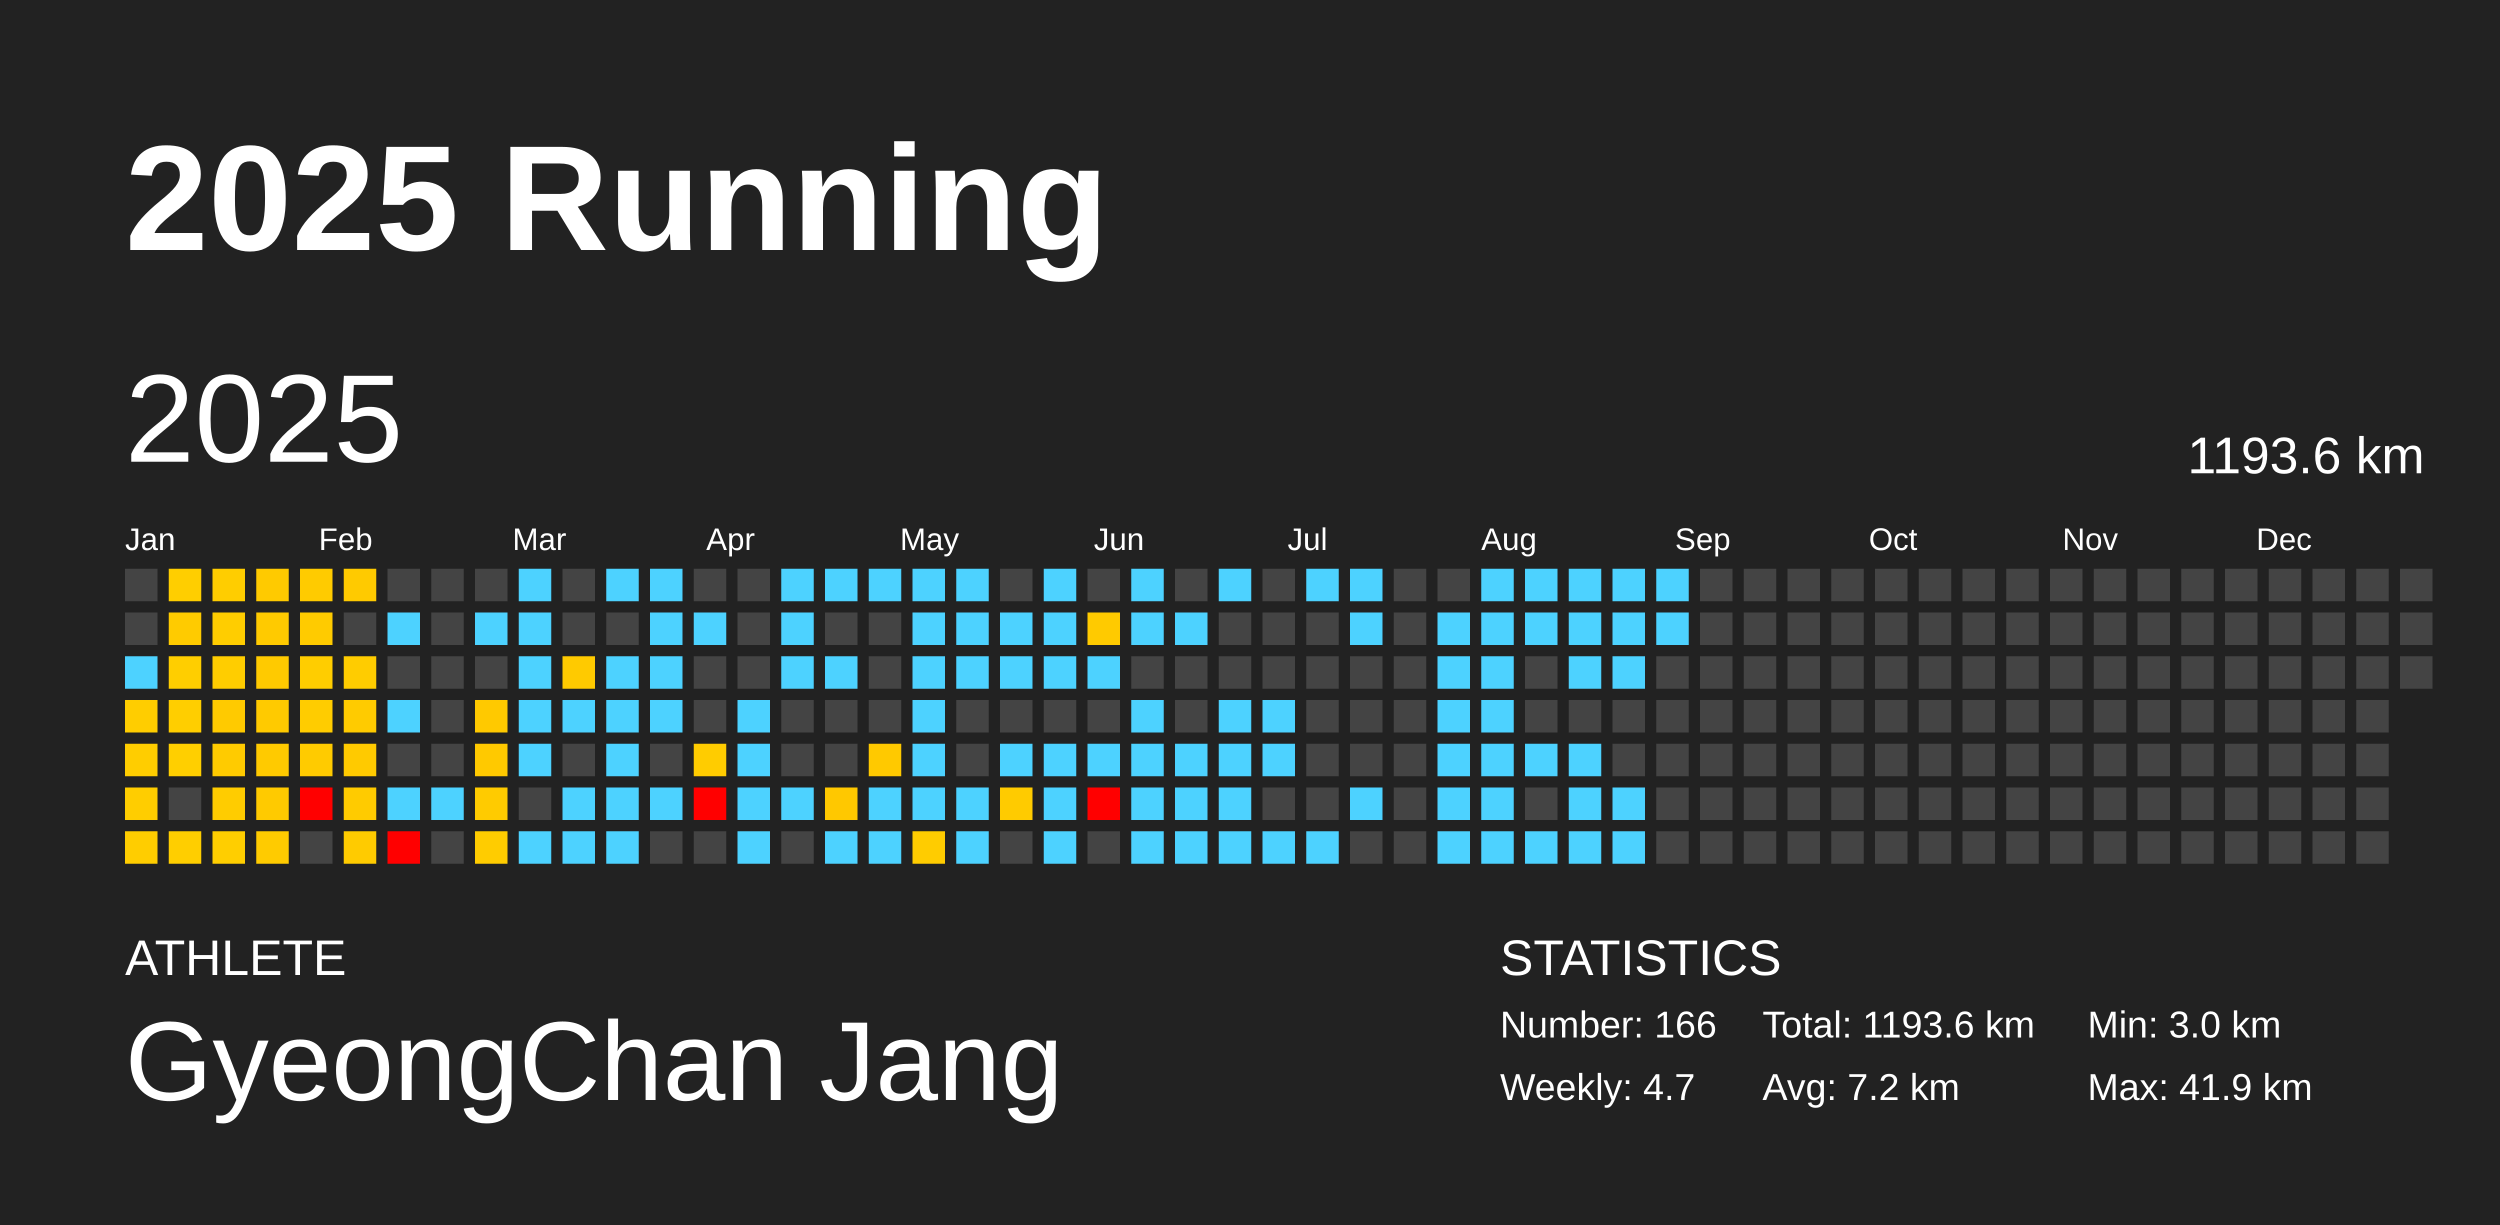
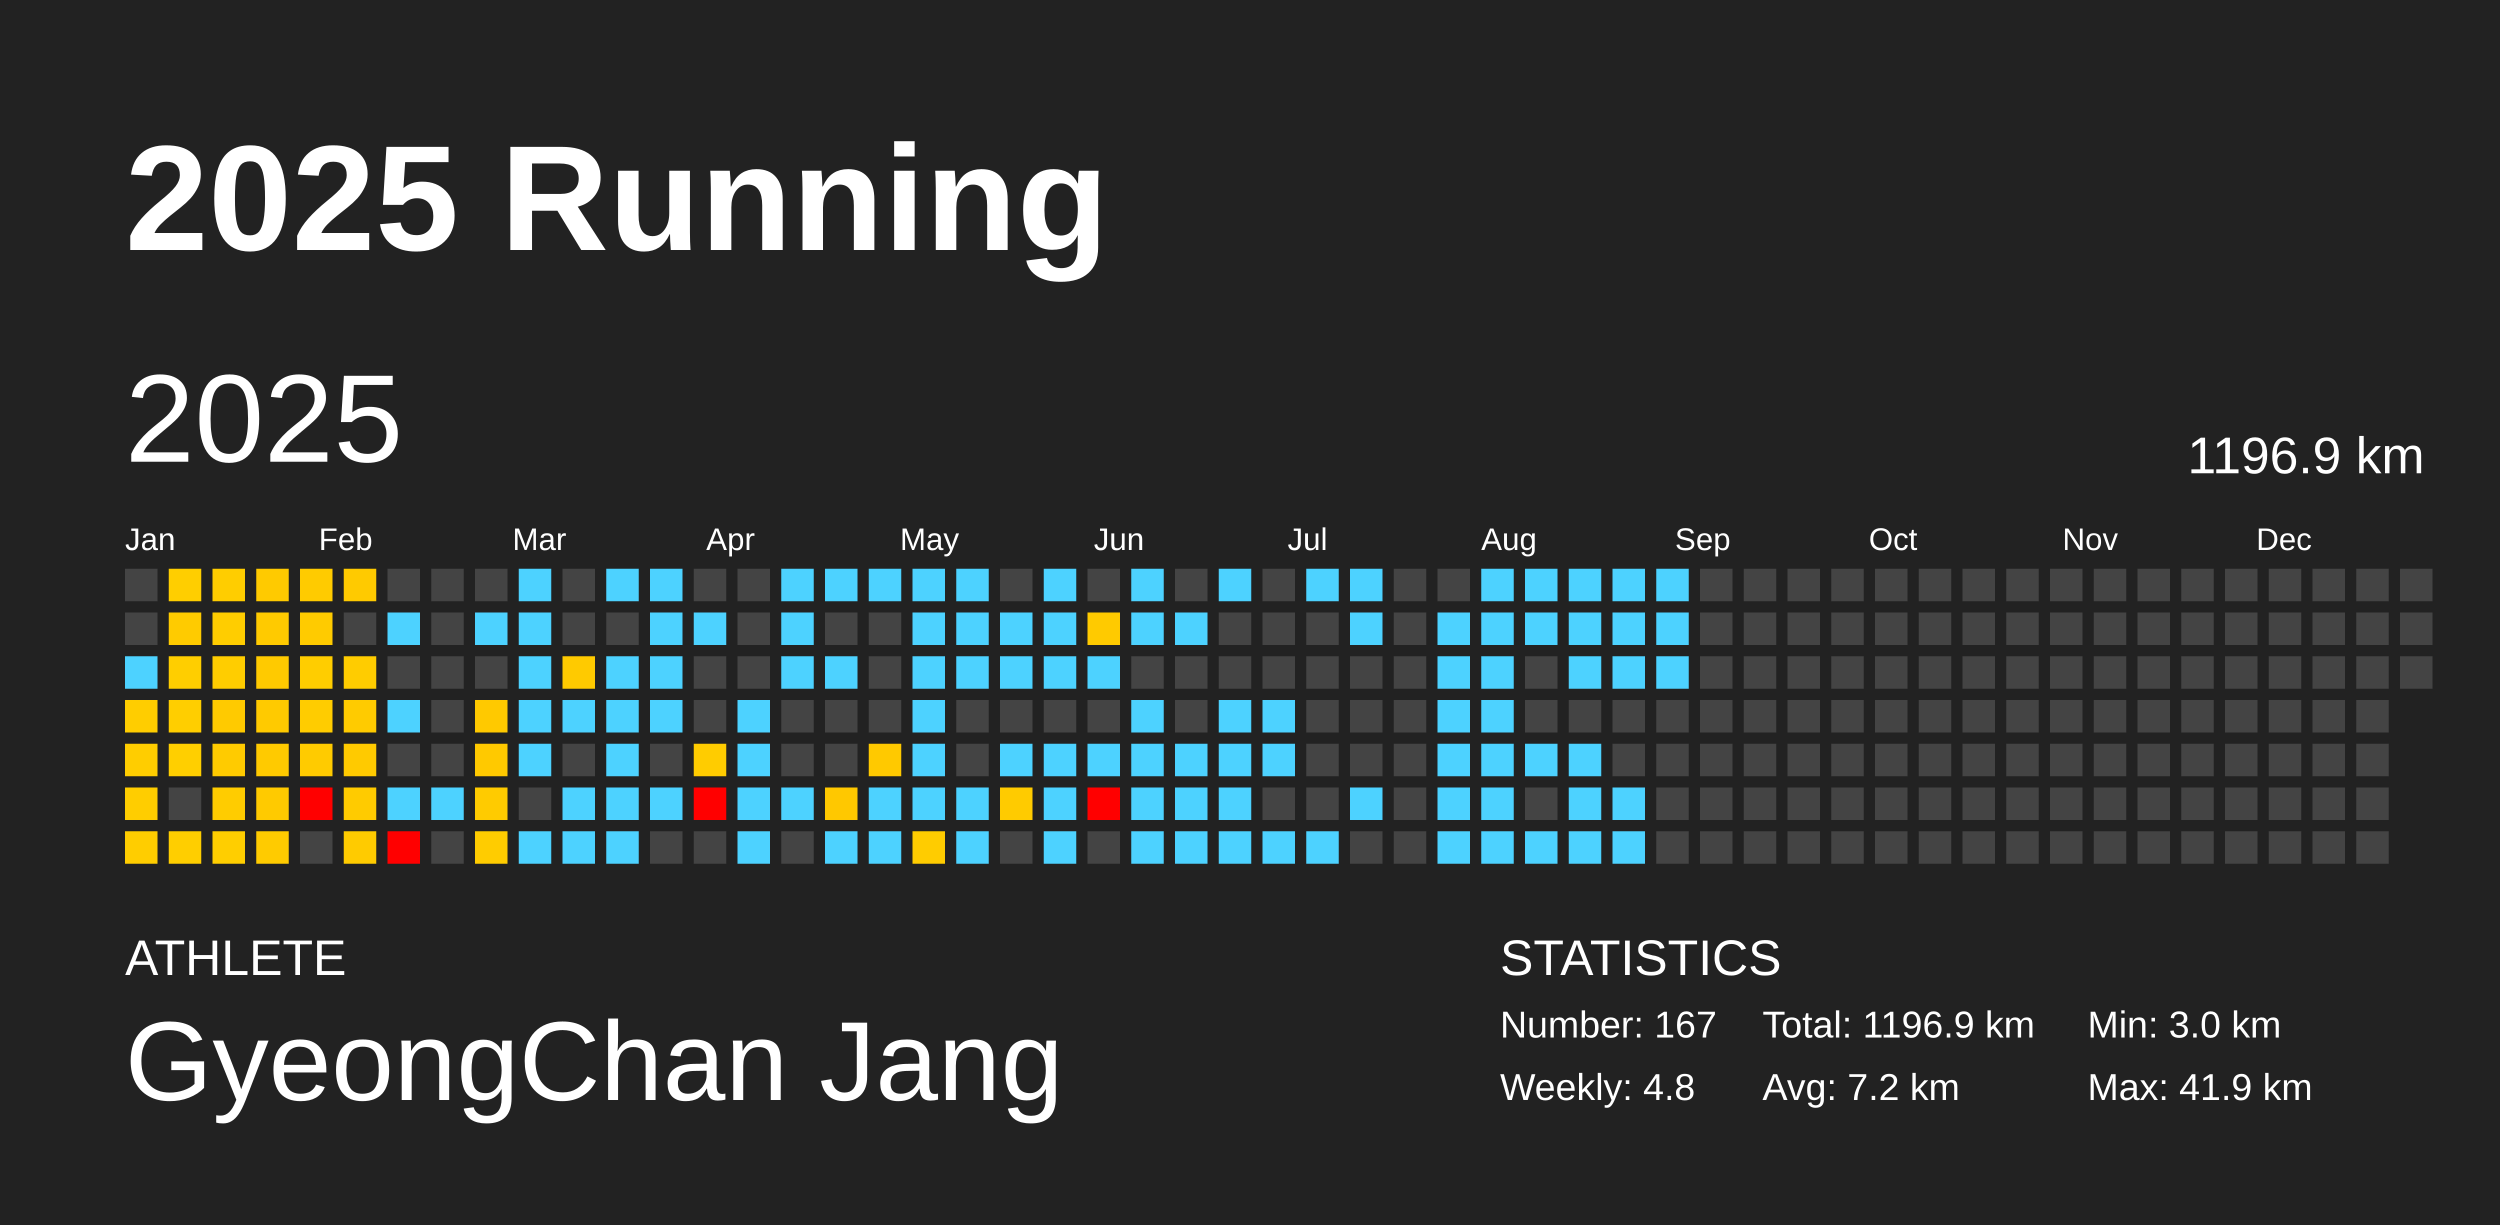
<svg xmlns="http://www.w3.org/2000/svg" baseProfile="full" height="98mm" version="1.1" viewBox="0,0,200,98" width="200mm">
  <defs />
  <rect fill="#222222" height="98" width="200" x="0" y="0" />
  <text fill="#FFFFFF" style="font-size:12px; font-family:Arial; font-weight:bold;" x="10" y="20">2025 Running</text>
  <text fill="#FFFFFF" style="font-size:4px; font-family:Arial" x="10" y="78">ATHLETE</text>
  <text fill="#FFFFFF" style="font-size:9px; font-family:Arial" x="10" y="88">GyeongChan Jang</text>
  <text fill="#FFFFFF" style="font-size:4px; font-family:Arial" x="120" y="78">STATISTICS</text>
-   <text fill="#FFFFFF" style="font-size:3px; font-family:Arial" x="120" y="83">Number: 166</text>
-   <text fill="#FFFFFF" style="font-size:3px; font-family:Arial" x="120" y="88">Weekly: 4.7</text>
-   <text fill="#FFFFFF" style="font-size:3px; font-family:Arial" x="141" y="83">Total: 1193.6 km</text>
+   <text fill="#FFFFFF" style="font-size:3px; font-family:Arial" x="120" y="83">Number: 167</text>
+   <text fill="#FFFFFF" style="font-size:3px; font-family:Arial" x="120" y="88">Weekly: 4.8</text>
+   <text fill="#FFFFFF" style="font-size:3px; font-family:Arial" x="141" y="83">Total: 1196.9 km</text>
  <text fill="#FFFFFF" style="font-size:3px; font-family:Arial" x="141" y="88">Avg: 7.2 km</text>
  <text fill="#FFFFFF" style="font-size:3px; font-family:Arial" x="167" y="83">Min: 3.0 km</text>
  <text fill="#FFFFFF" style="font-size:3px; font-family:Arial" x="167" y="88">Max: 41.9 km</text>
  <text dominant-baseline="hanging" fill="#FFFFFF" style="font-size:10.0px; font-family:Arial;" x="10" y="30">2025</text>
-   <text dominant-baseline="hanging" fill="#FFFFFF" style="font-size:4.125px; font-family:Arial;" x="175" y="35">1193.6 km</text>
+   <text dominant-baseline="hanging" fill="#FFFFFF" style="font-size:4.125px; font-family:Arial;" x="175" y="35">1196.9 km</text>
  <text fill="#FFFFFF" style="font-size:2.5px; font-family:Arial" x="10.0" y="44">Jan</text>
  <text fill="#FFFFFF" style="font-size:2.5px; font-family:Arial" x="25.5" y="44">Feb</text>
  <text fill="#FFFFFF" style="font-size:2.5px; font-family:Arial" x="41.0" y="44">Mar</text>
  <text fill="#FFFFFF" style="font-size:2.5px; font-family:Arial" x="56.5" y="44">Apr</text>
  <text fill="#FFFFFF" style="font-size:2.5px; font-family:Arial" x="72.0" y="44">May</text>
  <text fill="#FFFFFF" style="font-size:2.5px; font-family:Arial" x="87.5" y="44">Jun</text>
  <text fill="#FFFFFF" style="font-size:2.5px; font-family:Arial" x="103.0" y="44">Jul</text>
  <text fill="#FFFFFF" style="font-size:2.5px; font-family:Arial" x="118.5" y="44">Aug</text>
  <text fill="#FFFFFF" style="font-size:2.5px; font-family:Arial" x="134.0" y="44">Sep</text>
  <text fill="#FFFFFF" style="font-size:2.5px; font-family:Arial" x="149.5" y="44">Oct</text>
  <text fill="#FFFFFF" style="font-size:2.5px; font-family:Arial" x="165.0" y="44">Nov</text>
  <text fill="#FFFFFF" style="font-size:2.5px; font-family:Arial" x="180.5" y="44">Dec</text>
  <rect fill="#444444" height="2.6" width="2.6" x="10.0" y="45.5" />
  <rect fill="#444444" height="2.6" width="2.6" x="10.0" y="49.0" />
  <rect fill="#4dd2ff" height="2.6" width="2.6" x="10.0" y="52.5" />
  <rect fill="#ffcd00" height="2.6" width="2.6" x="10.0" y="56.0" />
  <rect fill="#ffcd00" height="2.6" width="2.6" x="10.0" y="59.5" />
  <rect fill="#ffcd00" height="2.6" width="2.6" x="10.0" y="63.0" />
  <rect fill="#ffcd00" height="2.6" width="2.6" x="10.0" y="66.5" />
  <rect fill="#ffce00" height="2.6" width="2.6" x="13.5" y="45.5" />
  <rect fill="#ffcb00" height="2.6" width="2.6" x="13.5" y="49.0" />
  <rect fill="#ffce00" height="2.6" width="2.6" x="13.5" y="52.5" />
  <rect fill="#ffce00" height="2.6" width="2.6" x="13.5" y="56.0" />
  <rect fill="#ffcf00" height="2.6" width="2.6" x="13.5" y="59.5" />
  <rect fill="#444444" height="2.6" width="2.6" x="13.5" y="63.0" />
  <rect fill="#ffce00" height="2.6" width="2.6" x="13.5" y="66.5" />
  <rect fill="#ffcd00" height="2.6" width="2.6" x="17.0" y="45.5" />
  <rect fill="#ffcd00" height="2.6" width="2.6" x="17.0" y="49.0" />
  <rect fill="#ffcd00" height="2.6" width="2.6" x="17.0" y="52.5" />
  <rect fill="#ffca00" height="2.6" width="2.6" x="17.0" y="56.0" />
  <rect fill="#ffcb00" height="2.6" width="2.6" x="17.0" y="59.5" />
  <rect fill="#ffcc00" height="2.6" width="2.6" x="17.0" y="63.0" />
  <rect fill="#ffce00" height="2.6" width="2.6" x="17.0" y="66.5" />
  <rect fill="#ffca00" height="2.6" width="2.6" x="20.5" y="45.5" />
  <rect fill="#ffca00" height="2.6" width="2.6" x="20.5" y="49.0" />
  <rect fill="#ffca00" height="2.6" width="2.6" x="20.5" y="52.5" />
  <rect fill="#ffca00" height="2.6" width="2.6" x="20.5" y="56.0" />
  <rect fill="#ffca00" height="2.6" width="2.6" x="20.5" y="59.5" />
  <rect fill="#ffca00" height="2.6" width="2.6" x="20.5" y="63.0" />
  <rect fill="#ffcb00" height="2.6" width="2.6" x="20.5" y="66.5" />
  <rect fill="#ffcb00" height="2.6" width="2.6" x="24.0" y="45.5" />
  <rect fill="#ffcb00" height="2.6" width="2.6" x="24.0" y="49.0" />
  <rect fill="#ffcd00" height="2.6" width="2.6" x="24.0" y="52.5" />
  <rect fill="#ffcc00" height="2.6" width="2.6" x="24.0" y="56.0" />
  <rect fill="#ffcb00" height="2.6" width="2.6" x="24.0" y="59.5" />
  <rect fill="red" height="2.6" width="2.6" x="24.0" y="63.0" />
  <rect fill="#444444" height="2.6" width="2.6" x="24.0" y="66.5" />
  <rect fill="#ffca00" height="2.6" width="2.6" x="27.5" y="45.5" />
  <rect fill="#444444" height="2.6" width="2.6" x="27.5" y="49.0" />
  <rect fill="#ffcc00" height="2.6" width="2.6" x="27.5" y="52.5" />
  <rect fill="#ffcb00" height="2.6" width="2.6" x="27.5" y="56.0" />
  <rect fill="#ffca00" height="2.6" width="2.6" x="27.5" y="59.5" />
  <rect fill="#ffcb00" height="2.6" width="2.6" x="27.5" y="63.0" />
  <rect fill="#ffcb00" height="2.6" width="2.6" x="27.5" y="66.5" />
  <rect fill="#444444" height="2.6" width="2.6" x="31.0" y="45.5" />
  <rect fill="#4dd2ff" height="2.6" width="2.6" x="31.0" y="49.0" />
  <rect fill="#444444" height="2.6" width="2.6" x="31.0" y="52.5" />
  <rect fill="#4dd2ff" height="2.6" width="2.6" x="31.0" y="56.0" />
  <rect fill="#444444" height="2.6" width="2.6" x="31.0" y="59.5" />
  <rect fill="#4dd2ff" height="2.6" width="2.6" x="31.0" y="63.0" />
  <rect fill="red" height="2.6" width="2.6" x="31.0" y="66.5" />
  <rect fill="#444444" height="2.6" width="2.6" x="34.5" y="45.5" />
  <rect fill="#444444" height="2.6" width="2.6" x="34.5" y="49.0" />
  <rect fill="#444444" height="2.6" width="2.6" x="34.5" y="52.5" />
  <rect fill="#444444" height="2.6" width="2.6" x="34.5" y="56.0" />
  <rect fill="#444444" height="2.6" width="2.6" x="34.5" y="59.5" />
  <rect fill="#4dd2ff" height="2.6" width="2.6" x="34.5" y="63.0" />
  <rect fill="#444444" height="2.6" width="2.6" x="34.5" y="66.5" />
  <rect fill="#444444" height="2.6" width="2.6" x="38.0" y="45.5" />
  <rect fill="#4dd2ff" height="2.6" width="2.6" x="38.0" y="49.0" />
  <rect fill="#444444" height="2.6" width="2.6" x="38.0" y="52.5" />
  <rect fill="#ffc900" height="2.6" width="2.6" x="38.0" y="56.0" />
  <rect fill="#ffc900" height="2.6" width="2.6" x="38.0" y="59.5" />
  <rect fill="#ffcb00" height="2.6" width="2.6" x="38.0" y="63.0" />
  <rect fill="#ffcc00" height="2.6" width="2.6" x="38.0" y="66.5" />
  <rect fill="#4dd2ff" height="2.6" width="2.6" x="41.5" y="45.5" />
  <rect fill="#4dd2ff" height="2.6" width="2.6" x="41.5" y="49.0" />
  <rect fill="#4dd2ff" height="2.6" width="2.6" x="41.5" y="52.5" />
  <rect fill="#4dd2ff" height="2.6" width="2.6" x="41.5" y="56.0" />
  <rect fill="#4dd2ff" height="2.6" width="2.6" x="41.5" y="59.5" />
  <rect fill="#444444" height="2.6" width="2.6" x="41.5" y="63.0" />
  <rect fill="#4dd2ff" height="2.6" width="2.6" x="41.5" y="66.5" />
  <rect fill="#444444" height="2.6" width="2.6" x="45.0" y="45.5" />
  <rect fill="#444444" height="2.6" width="2.6" x="45.0" y="49.0" />
  <rect fill="#ffca00" height="2.6" width="2.6" x="45.0" y="52.5" />
  <rect fill="#4dd2ff" height="2.6" width="2.6" x="45.0" y="56.0" />
  <rect fill="#444444" height="2.6" width="2.6" x="45.0" y="59.5" />
  <rect fill="#4dd2ff" height="2.6" width="2.6" x="45.0" y="63.0" />
  <rect fill="#4dd2ff" height="2.6" width="2.6" x="45.0" y="66.5" />
  <rect fill="#4dd2ff" height="2.6" width="2.6" x="48.5" y="45.5" />
  <rect fill="#444444" height="2.6" width="2.6" x="48.5" y="49.0" />
  <rect fill="#4dd2ff" height="2.6" width="2.6" x="48.5" y="52.5" />
  <rect fill="#4dd2ff" height="2.6" width="2.6" x="48.5" y="56.0" />
  <rect fill="#4dd2ff" height="2.6" width="2.6" x="48.5" y="59.5" />
  <rect fill="#4dd2ff" height="2.6" width="2.6" x="48.5" y="63.0" />
  <rect fill="#4dd2ff" height="2.6" width="2.6" x="48.5" y="66.5" />
  <rect fill="#4dd2ff" height="2.6" width="2.6" x="52.0" y="45.5" />
  <rect fill="#4dd2ff" height="2.6" width="2.6" x="52.0" y="49.0" />
  <rect fill="#4dd2ff" height="2.6" width="2.6" x="52.0" y="52.5" />
  <rect fill="#4dd2ff" height="2.6" width="2.6" x="52.0" y="56.0" />
  <rect fill="#444444" height="2.6" width="2.6" x="52.0" y="59.5" />
  <rect fill="#4dd2ff" height="2.6" width="2.6" x="52.0" y="63.0" />
  <rect fill="#444444" height="2.6" width="2.6" x="52.0" y="66.5" />
  <rect fill="#444444" height="2.6" width="2.6" x="55.5" y="45.5" />
  <rect fill="#4dd2ff" height="2.6" width="2.6" x="55.5" y="49.0" />
  <rect fill="#444444" height="2.6" width="2.6" x="55.5" y="52.5" />
  <rect fill="#444444" height="2.6" width="2.6" x="55.5" y="56.0" />
  <rect fill="#ffcc00" height="2.6" width="2.6" x="55.5" y="59.5" />
  <rect fill="red" height="2.6" width="2.6" x="55.5" y="63.0" />
  <rect fill="#444444" height="2.6" width="2.6" x="55.5" y="66.5" />
  <rect fill="#444444" height="2.6" width="2.6" x="59.0" y="45.5" />
  <rect fill="#444444" height="2.6" width="2.6" x="59.0" y="49.0" />
  <rect fill="#444444" height="2.6" width="2.6" x="59.0" y="52.5" />
  <rect fill="#4dd2ff" height="2.6" width="2.6" x="59.0" y="56.0" />
  <rect fill="#4dd2ff" height="2.6" width="2.6" x="59.0" y="59.5" />
  <rect fill="#4dd2ff" height="2.6" width="2.6" x="59.0" y="63.0" />
  <rect fill="#4dd2ff" height="2.6" width="2.6" x="59.0" y="66.5" />
  <rect fill="#4dd2ff" height="2.6" width="2.6" x="62.5" y="45.5" />
  <rect fill="#4dd2ff" height="2.6" width="2.6" x="62.5" y="49.0" />
  <rect fill="#4dd2ff" height="2.6" width="2.6" x="62.5" y="52.5" />
  <rect fill="#444444" height="2.6" width="2.6" x="62.5" y="56.0" />
  <rect fill="#444444" height="2.6" width="2.6" x="62.5" y="59.5" />
  <rect fill="#4dd2ff" height="2.6" width="2.6" x="62.5" y="63.0" />
  <rect fill="#444444" height="2.6" width="2.6" x="62.5" y="66.5" />
  <rect fill="#4dd2ff" height="2.6" width="2.6" x="66.0" y="45.5" />
  <rect fill="#444444" height="2.6" width="2.6" x="66.0" y="49.0" />
  <rect fill="#4dd2ff" height="2.6" width="2.6" x="66.0" y="52.5" />
  <rect fill="#444444" height="2.6" width="2.6" x="66.0" y="56.0" />
  <rect fill="#444444" height="2.6" width="2.6" x="66.0" y="59.5" />
  <rect fill="#ffc800" height="2.6" width="2.6" x="66.0" y="63.0" />
  <rect fill="#4dd2ff" height="2.6" width="2.6" x="66.0" y="66.5" />
  <rect fill="#4dd2ff" height="2.6" width="2.6" x="69.5" y="45.5" />
  <rect fill="#444444" height="2.6" width="2.6" x="69.5" y="49.0" />
  <rect fill="#444444" height="2.6" width="2.6" x="69.5" y="52.5" />
  <rect fill="#444444" height="2.6" width="2.6" x="69.5" y="56.0" />
  <rect fill="#ffc900" height="2.6" width="2.6" x="69.5" y="59.5" />
  <rect fill="#4dd2ff" height="2.6" width="2.6" x="69.5" y="63.0" />
  <rect fill="#4dd2ff" height="2.6" width="2.6" x="69.5" y="66.5" />
  <rect fill="#4dd2ff" height="2.6" width="2.6" x="73.0" y="45.5" />
  <rect fill="#4dd2ff" height="2.6" width="2.6" x="73.0" y="49.0" />
  <rect fill="#4dd2ff" height="2.6" width="2.6" x="73.0" y="52.5" />
  <rect fill="#4dd2ff" height="2.6" width="2.6" x="73.0" y="56.0" />
  <rect fill="#4dd2ff" height="2.6" width="2.6" x="73.0" y="59.5" />
  <rect fill="#4dd2ff" height="2.6" width="2.6" x="73.0" y="63.0" />
  <rect fill="#ffcc00" height="2.6" width="2.6" x="73.0" y="66.5" />
  <rect fill="#4dd2ff" height="2.6" width="2.6" x="76.5" y="45.5" />
  <rect fill="#4dd2ff" height="2.6" width="2.6" x="76.5" y="49.0" />
  <rect fill="#4dd2ff" height="2.6" width="2.6" x="76.5" y="52.5" />
  <rect fill="#444444" height="2.6" width="2.6" x="76.5" y="56.0" />
  <rect fill="#444444" height="2.6" width="2.6" x="76.5" y="59.5" />
  <rect fill="#4dd2ff" height="2.6" width="2.6" x="76.5" y="63.0" />
  <rect fill="#4dd2ff" height="2.6" width="2.6" x="76.5" y="66.5" />
  <rect fill="#444444" height="2.6" width="2.6" x="80.0" y="45.5" />
  <rect fill="#4dd2ff" height="2.6" width="2.6" x="80.0" y="49.0" />
  <rect fill="#4dd2ff" height="2.6" width="2.6" x="80.0" y="52.5" />
  <rect fill="#444444" height="2.6" width="2.6" x="80.0" y="56.0" />
  <rect fill="#4dd2ff" height="2.6" width="2.6" x="80.0" y="59.5" />
  <rect fill="#ffcb00" height="2.6" width="2.6" x="80.0" y="63.0" />
  <rect fill="#444444" height="2.6" width="2.6" x="80.0" y="66.5" />
  <rect fill="#4dd2ff" height="2.6" width="2.6" x="83.5" y="45.5" />
  <rect fill="#4dd2ff" height="2.6" width="2.6" x="83.5" y="49.0" />
  <rect fill="#4dd2ff" height="2.6" width="2.6" x="83.5" y="52.5" />
  <rect fill="#444444" height="2.6" width="2.6" x="83.5" y="56.0" />
  <rect fill="#4dd2ff" height="2.6" width="2.6" x="83.5" y="59.5" />
  <rect fill="#4dd2ff" height="2.6" width="2.6" x="83.5" y="63.0" />
  <rect fill="#4dd2ff" height="2.6" width="2.6" x="83.5" y="66.5" />
  <rect fill="#444444" height="2.6" width="2.6" x="87.0" y="45.5" />
  <rect fill="#ffca00" height="2.6" width="2.6" x="87.0" y="49.0" />
  <rect fill="#4dd2ff" height="2.6" width="2.6" x="87.0" y="52.5" />
  <rect fill="#444444" height="2.6" width="2.6" x="87.0" y="56.0" />
  <rect fill="#4dd2ff" height="2.6" width="2.6" x="87.0" y="59.5" />
  <rect fill="red" height="2.6" width="2.6" x="87.0" y="63.0" />
  <rect fill="#444444" height="2.6" width="2.6" x="87.0" y="66.5" />
  <rect fill="#4dd2ff" height="2.6" width="2.6" x="90.5" y="45.5" />
  <rect fill="#4dd2ff" height="2.6" width="2.6" x="90.5" y="49.0" />
  <rect fill="#444444" height="2.6" width="2.6" x="90.5" y="52.5" />
  <rect fill="#4dd2ff" height="2.6" width="2.6" x="90.5" y="56.0" />
  <rect fill="#4dd2ff" height="2.6" width="2.6" x="90.5" y="59.5" />
  <rect fill="#4dd2ff" height="2.6" width="2.6" x="90.5" y="63.0" />
  <rect fill="#4dd2ff" height="2.6" width="2.6" x="90.5" y="66.5" />
  <rect fill="#444444" height="2.6" width="2.6" x="94.0" y="45.5" />
  <rect fill="#4dd2ff" height="2.6" width="2.6" x="94.0" y="49.0" />
  <rect fill="#444444" height="2.6" width="2.6" x="94.0" y="52.5" />
  <rect fill="#444444" height="2.6" width="2.6" x="94.0" y="56.0" />
  <rect fill="#4dd2ff" height="2.6" width="2.6" x="94.0" y="59.5" />
  <rect fill="#4dd2ff" height="2.6" width="2.6" x="94.0" y="63.0" />
  <rect fill="#4dd2ff" height="2.6" width="2.6" x="94.0" y="66.5" />
  <rect fill="#4dd2ff" height="2.6" width="2.6" x="97.5" y="45.5" />
  <rect fill="#444444" height="2.6" width="2.6" x="97.5" y="49.0" />
  <rect fill="#444444" height="2.6" width="2.6" x="97.5" y="52.5" />
  <rect fill="#4dd2ff" height="2.6" width="2.6" x="97.5" y="56.0" />
  <rect fill="#4dd2ff" height="2.6" width="2.6" x="97.5" y="59.5" />
  <rect fill="#4dd2ff" height="2.6" width="2.6" x="97.5" y="63.0" />
  <rect fill="#4dd2ff" height="2.6" width="2.6" x="97.5" y="66.5" />
  <rect fill="#444444" height="2.6" width="2.6" x="101.0" y="45.5" />
  <rect fill="#444444" height="2.6" width="2.6" x="101.0" y="49.0" />
  <rect fill="#444444" height="2.6" width="2.6" x="101.0" y="52.5" />
  <rect fill="#4dd2ff" height="2.6" width="2.6" x="101.0" y="56.0" />
  <rect fill="#4dd2ff" height="2.6" width="2.6" x="101.0" y="59.5" />
  <rect fill="#444444" height="2.6" width="2.6" x="101.0" y="63.0" />
  <rect fill="#4dd2ff" height="2.6" width="2.6" x="101.0" y="66.5" />
  <rect fill="#4dd2ff" height="2.6" width="2.6" x="104.5" y="45.5" />
  <rect fill="#444444" height="2.6" width="2.6" x="104.5" y="49.0" />
  <rect fill="#444444" height="2.6" width="2.6" x="104.5" y="52.5" />
  <rect fill="#444444" height="2.6" width="2.6" x="104.5" y="56.0" />
  <rect fill="#444444" height="2.6" width="2.6" x="104.5" y="59.5" />
  <rect fill="#444444" height="2.6" width="2.6" x="104.5" y="63.0" />
  <rect fill="#4dd2ff" height="2.6" width="2.6" x="104.5" y="66.5" />
  <rect fill="#4dd2ff" height="2.6" width="2.6" x="108.0" y="45.5" />
  <rect fill="#4dd2ff" height="2.6" width="2.6" x="108.0" y="49.0" />
  <rect fill="#444444" height="2.6" width="2.6" x="108.0" y="52.5" />
  <rect fill="#444444" height="2.6" width="2.6" x="108.0" y="56.0" />
  <rect fill="#444444" height="2.6" width="2.6" x="108.0" y="59.5" />
  <rect fill="#4dd2ff" height="2.6" width="2.6" x="108.0" y="63.0" />
  <rect fill="#444444" height="2.6" width="2.6" x="108.0" y="66.5" />
  <rect fill="#444444" height="2.6" width="2.6" x="111.5" y="45.5" />
  <rect fill="#444444" height="2.6" width="2.6" x="111.5" y="49.0" />
  <rect fill="#444444" height="2.6" width="2.6" x="111.5" y="52.5" />
  <rect fill="#444444" height="2.6" width="2.6" x="111.5" y="56.0" />
  <rect fill="#444444" height="2.6" width="2.6" x="111.5" y="59.5" />
  <rect fill="#444444" height="2.6" width="2.6" x="111.5" y="63.0" />
  <rect fill="#444444" height="2.6" width="2.6" x="111.5" y="66.5" />
  <rect fill="#444444" height="2.6" width="2.6" x="115.0" y="45.5" />
  <rect fill="#4dd2ff" height="2.6" width="2.6" x="115.0" y="49.0" />
  <rect fill="#4dd2ff" height="2.6" width="2.6" x="115.0" y="52.5" />
  <rect fill="#4dd2ff" height="2.6" width="2.6" x="115.0" y="56.0" />
  <rect fill="#4dd2ff" height="2.6" width="2.6" x="115.0" y="59.5" />
  <rect fill="#4dd2ff" height="2.6" width="2.6" x="115.0" y="63.0" />
  <rect fill="#4dd2ff" height="2.6" width="2.6" x="115.0" y="66.5" />
  <rect fill="#4dd2ff" height="2.6" width="2.6" x="118.5" y="45.5" />
  <rect fill="#4dd2ff" height="2.6" width="2.6" x="118.5" y="49.0" />
  <rect fill="#4dd2ff" height="2.6" width="2.6" x="118.5" y="52.5" />
  <rect fill="#4dd2ff" height="2.6" width="2.6" x="118.5" y="56.0" />
  <rect fill="#4dd2ff" height="2.6" width="2.6" x="118.5" y="59.5" />
  <rect fill="#4dd2ff" height="2.6" width="2.6" x="118.5" y="63.0" />
  <rect fill="#4dd2ff" height="2.6" width="2.6" x="118.5" y="66.5" />
  <rect fill="#4dd2ff" height="2.6" width="2.6" x="122.0" y="45.5" />
  <rect fill="#4dd2ff" height="2.6" width="2.6" x="122.0" y="49.0" />
  <rect fill="#444444" height="2.6" width="2.6" x="122.0" y="52.5" />
  <rect fill="#444444" height="2.6" width="2.6" x="122.0" y="56.0" />
  <rect fill="#4dd2ff" height="2.6" width="2.6" x="122.0" y="59.5" />
  <rect fill="#444444" height="2.6" width="2.6" x="122.0" y="63.0" />
  <rect fill="#4dd2ff" height="2.6" width="2.6" x="122.0" y="66.5" />
  <rect fill="#4dd2ff" height="2.6" width="2.6" x="125.5" y="45.5" />
  <rect fill="#4dd2ff" height="2.6" width="2.6" x="125.5" y="49.0" />
  <rect fill="#4dd2ff" height="2.6" width="2.6" x="125.5" y="52.5" />
  <rect fill="#444444" height="2.6" width="2.6" x="125.5" y="56.0" />
  <rect fill="#4dd2ff" height="2.6" width="2.6" x="125.5" y="59.5" />
  <rect fill="#4dd2ff" height="2.6" width="2.6" x="125.5" y="63.0" />
  <rect fill="#4dd2ff" height="2.6" width="2.6" x="125.5" y="66.5" />
  <rect fill="#4dd2ff" height="2.6" width="2.6" x="129.0" y="45.5" />
  <rect fill="#4dd2ff" height="2.6" width="2.6" x="129.0" y="49.0" />
  <rect fill="#4dd2ff" height="2.6" width="2.6" x="129.0" y="52.5" />
  <rect fill="#444444" height="2.6" width="2.6" x="129.0" y="56.0" />
  <rect fill="#444444" height="2.6" width="2.6" x="129.0" y="59.5" />
  <rect fill="#4dd2ff" height="2.6" width="2.6" x="129.0" y="63.0" />
  <rect fill="#4dd2ff" height="2.6" width="2.6" x="129.0" y="66.5" />
  <rect fill="#4dd2ff" height="2.6" width="2.6" x="132.5" y="45.5" />
  <rect fill="#4dd2ff" height="2.6" width="2.6" x="132.5" y="49.0" />
-   <rect fill="#444444" height="2.6" width="2.6" x="132.5" y="52.5" />
+   <rect fill="#4dd2ff" height="2.6" width="2.6" x="132.5" y="52.5" />
  <rect fill="#444444" height="2.6" width="2.6" x="132.5" y="56.0" />
  <rect fill="#444444" height="2.6" width="2.6" x="132.5" y="59.5" />
  <rect fill="#444444" height="2.6" width="2.6" x="132.5" y="63.0" />
  <rect fill="#444444" height="2.6" width="2.6" x="132.5" y="66.5" />
  <rect fill="#444444" height="2.6" width="2.6" x="136.0" y="45.5" />
  <rect fill="#444444" height="2.6" width="2.6" x="136.0" y="49.0" />
  <rect fill="#444444" height="2.6" width="2.6" x="136.0" y="52.5" />
  <rect fill="#444444" height="2.6" width="2.6" x="136.0" y="56.0" />
  <rect fill="#444444" height="2.6" width="2.6" x="136.0" y="59.5" />
  <rect fill="#444444" height="2.6" width="2.6" x="136.0" y="63.0" />
  <rect fill="#444444" height="2.6" width="2.6" x="136.0" y="66.5" />
  <rect fill="#444444" height="2.6" width="2.6" x="139.5" y="45.5" />
  <rect fill="#444444" height="2.6" width="2.6" x="139.5" y="49.0" />
  <rect fill="#444444" height="2.6" width="2.6" x="139.5" y="52.5" />
  <rect fill="#444444" height="2.6" width="2.6" x="139.5" y="56.0" />
  <rect fill="#444444" height="2.6" width="2.6" x="139.5" y="59.5" />
  <rect fill="#444444" height="2.6" width="2.6" x="139.5" y="63.0" />
  <rect fill="#444444" height="2.6" width="2.6" x="139.5" y="66.5" />
  <rect fill="#444444" height="2.6" width="2.6" x="143.0" y="45.5" />
  <rect fill="#444444" height="2.6" width="2.6" x="143.0" y="49.0" />
  <rect fill="#444444" height="2.6" width="2.6" x="143.0" y="52.5" />
  <rect fill="#444444" height="2.6" width="2.6" x="143.0" y="56.0" />
  <rect fill="#444444" height="2.6" width="2.6" x="143.0" y="59.5" />
  <rect fill="#444444" height="2.6" width="2.6" x="143.0" y="63.0" />
  <rect fill="#444444" height="2.6" width="2.6" x="143.0" y="66.5" />
  <rect fill="#444444" height="2.6" width="2.6" x="146.5" y="45.5" />
  <rect fill="#444444" height="2.6" width="2.6" x="146.5" y="49.0" />
  <rect fill="#444444" height="2.6" width="2.6" x="146.5" y="52.5" />
  <rect fill="#444444" height="2.6" width="2.6" x="146.5" y="56.0" />
  <rect fill="#444444" height="2.6" width="2.6" x="146.5" y="59.5" />
  <rect fill="#444444" height="2.6" width="2.6" x="146.5" y="63.0" />
  <rect fill="#444444" height="2.6" width="2.6" x="146.5" y="66.5" />
  <rect fill="#444444" height="2.6" width="2.6" x="150.0" y="45.5" />
  <rect fill="#444444" height="2.6" width="2.6" x="150.0" y="49.0" />
  <rect fill="#444444" height="2.6" width="2.6" x="150.0" y="52.5" />
  <rect fill="#444444" height="2.6" width="2.6" x="150.0" y="56.0" />
  <rect fill="#444444" height="2.6" width="2.6" x="150.0" y="59.5" />
  <rect fill="#444444" height="2.6" width="2.6" x="150.0" y="63.0" />
  <rect fill="#444444" height="2.6" width="2.6" x="150.0" y="66.5" />
  <rect fill="#444444" height="2.6" width="2.6" x="153.5" y="45.5" />
  <rect fill="#444444" height="2.6" width="2.6" x="153.5" y="49.0" />
  <rect fill="#444444" height="2.6" width="2.6" x="153.5" y="52.5" />
  <rect fill="#444444" height="2.6" width="2.6" x="153.5" y="56.0" />
  <rect fill="#444444" height="2.6" width="2.6" x="153.5" y="59.5" />
  <rect fill="#444444" height="2.6" width="2.6" x="153.5" y="63.0" />
  <rect fill="#444444" height="2.6" width="2.6" x="153.5" y="66.5" />
  <rect fill="#444444" height="2.6" width="2.6" x="157.0" y="45.5" />
  <rect fill="#444444" height="2.6" width="2.6" x="157.0" y="49.0" />
  <rect fill="#444444" height="2.6" width="2.6" x="157.0" y="52.5" />
  <rect fill="#444444" height="2.6" width="2.6" x="157.0" y="56.0" />
  <rect fill="#444444" height="2.6" width="2.6" x="157.0" y="59.5" />
  <rect fill="#444444" height="2.6" width="2.6" x="157.0" y="63.0" />
  <rect fill="#444444" height="2.6" width="2.6" x="157.0" y="66.5" />
  <rect fill="#444444" height="2.6" width="2.6" x="160.5" y="45.5" />
  <rect fill="#444444" height="2.6" width="2.6" x="160.5" y="49.0" />
  <rect fill="#444444" height="2.6" width="2.6" x="160.5" y="52.5" />
  <rect fill="#444444" height="2.6" width="2.6" x="160.5" y="56.0" />
  <rect fill="#444444" height="2.6" width="2.6" x="160.5" y="59.5" />
  <rect fill="#444444" height="2.6" width="2.6" x="160.5" y="63.0" />
  <rect fill="#444444" height="2.6" width="2.6" x="160.5" y="66.5" />
  <rect fill="#444444" height="2.6" width="2.6" x="164.0" y="45.5" />
  <rect fill="#444444" height="2.6" width="2.6" x="164.0" y="49.0" />
  <rect fill="#444444" height="2.6" width="2.6" x="164.0" y="52.5" />
  <rect fill="#444444" height="2.6" width="2.6" x="164.0" y="56.0" />
  <rect fill="#444444" height="2.6" width="2.6" x="164.0" y="59.5" />
  <rect fill="#444444" height="2.6" width="2.6" x="164.0" y="63.0" />
  <rect fill="#444444" height="2.6" width="2.6" x="164.0" y="66.5" />
  <rect fill="#444444" height="2.6" width="2.6" x="167.5" y="45.5" />
  <rect fill="#444444" height="2.6" width="2.6" x="167.5" y="49.0" />
  <rect fill="#444444" height="2.6" width="2.6" x="167.5" y="52.5" />
  <rect fill="#444444" height="2.6" width="2.6" x="167.5" y="56.0" />
  <rect fill="#444444" height="2.6" width="2.6" x="167.5" y="59.5" />
  <rect fill="#444444" height="2.6" width="2.6" x="167.5" y="63.0" />
  <rect fill="#444444" height="2.6" width="2.6" x="167.5" y="66.5" />
  <rect fill="#444444" height="2.6" width="2.6" x="171.0" y="45.5" />
  <rect fill="#444444" height="2.6" width="2.6" x="171.0" y="49.0" />
  <rect fill="#444444" height="2.6" width="2.6" x="171.0" y="52.5" />
  <rect fill="#444444" height="2.6" width="2.6" x="171.0" y="56.0" />
  <rect fill="#444444" height="2.6" width="2.6" x="171.0" y="59.5" />
  <rect fill="#444444" height="2.6" width="2.6" x="171.0" y="63.0" />
  <rect fill="#444444" height="2.6" width="2.6" x="171.0" y="66.5" />
  <rect fill="#444444" height="2.6" width="2.6" x="174.5" y="45.5" />
  <rect fill="#444444" height="2.6" width="2.6" x="174.5" y="49.0" />
  <rect fill="#444444" height="2.6" width="2.6" x="174.5" y="52.5" />
  <rect fill="#444444" height="2.6" width="2.6" x="174.5" y="56.0" />
  <rect fill="#444444" height="2.6" width="2.6" x="174.5" y="59.5" />
  <rect fill="#444444" height="2.6" width="2.6" x="174.5" y="63.0" />
  <rect fill="#444444" height="2.6" width="2.6" x="174.5" y="66.5" />
  <rect fill="#444444" height="2.6" width="2.6" x="178.0" y="45.5" />
  <rect fill="#444444" height="2.6" width="2.6" x="178.0" y="49.0" />
  <rect fill="#444444" height="2.6" width="2.6" x="178.0" y="52.5" />
  <rect fill="#444444" height="2.6" width="2.6" x="178.0" y="56.0" />
  <rect fill="#444444" height="2.6" width="2.6" x="178.0" y="59.5" />
  <rect fill="#444444" height="2.6" width="2.6" x="178.0" y="63.0" />
  <rect fill="#444444" height="2.6" width="2.6" x="178.0" y="66.5" />
  <rect fill="#444444" height="2.6" width="2.6" x="181.5" y="45.5" />
  <rect fill="#444444" height="2.6" width="2.6" x="181.5" y="49.0" />
  <rect fill="#444444" height="2.6" width="2.6" x="181.5" y="52.5" />
  <rect fill="#444444" height="2.6" width="2.6" x="181.5" y="56.0" />
  <rect fill="#444444" height="2.6" width="2.6" x="181.5" y="59.5" />
  <rect fill="#444444" height="2.6" width="2.6" x="181.5" y="63.0" />
  <rect fill="#444444" height="2.6" width="2.6" x="181.5" y="66.5" />
  <rect fill="#444444" height="2.6" width="2.6" x="185.0" y="45.5" />
  <rect fill="#444444" height="2.6" width="2.6" x="185.0" y="49.0" />
  <rect fill="#444444" height="2.6" width="2.6" x="185.0" y="52.5" />
  <rect fill="#444444" height="2.6" width="2.6" x="185.0" y="56.0" />
  <rect fill="#444444" height="2.6" width="2.6" x="185.0" y="59.5" />
  <rect fill="#444444" height="2.6" width="2.6" x="185.0" y="63.0" />
  <rect fill="#444444" height="2.6" width="2.6" x="185.0" y="66.5" />
  <rect fill="#444444" height="2.6" width="2.6" x="188.5" y="45.5" />
  <rect fill="#444444" height="2.6" width="2.6" x="188.5" y="49.0" />
  <rect fill="#444444" height="2.6" width="2.6" x="188.5" y="52.5" />
  <rect fill="#444444" height="2.6" width="2.6" x="188.5" y="56.0" />
  <rect fill="#444444" height="2.6" width="2.6" x="188.5" y="59.5" />
  <rect fill="#444444" height="2.6" width="2.6" x="188.5" y="63.0" />
  <rect fill="#444444" height="2.6" width="2.6" x="188.5" y="66.5" />
  <rect fill="#444444" height="2.6" width="2.6" x="192.0" y="45.5" />
  <rect fill="#444444" height="2.6" width="2.6" x="192.0" y="49.0" />
  <rect fill="#444444" height="2.6" width="2.6" x="192.0" y="52.5" />
</svg>
